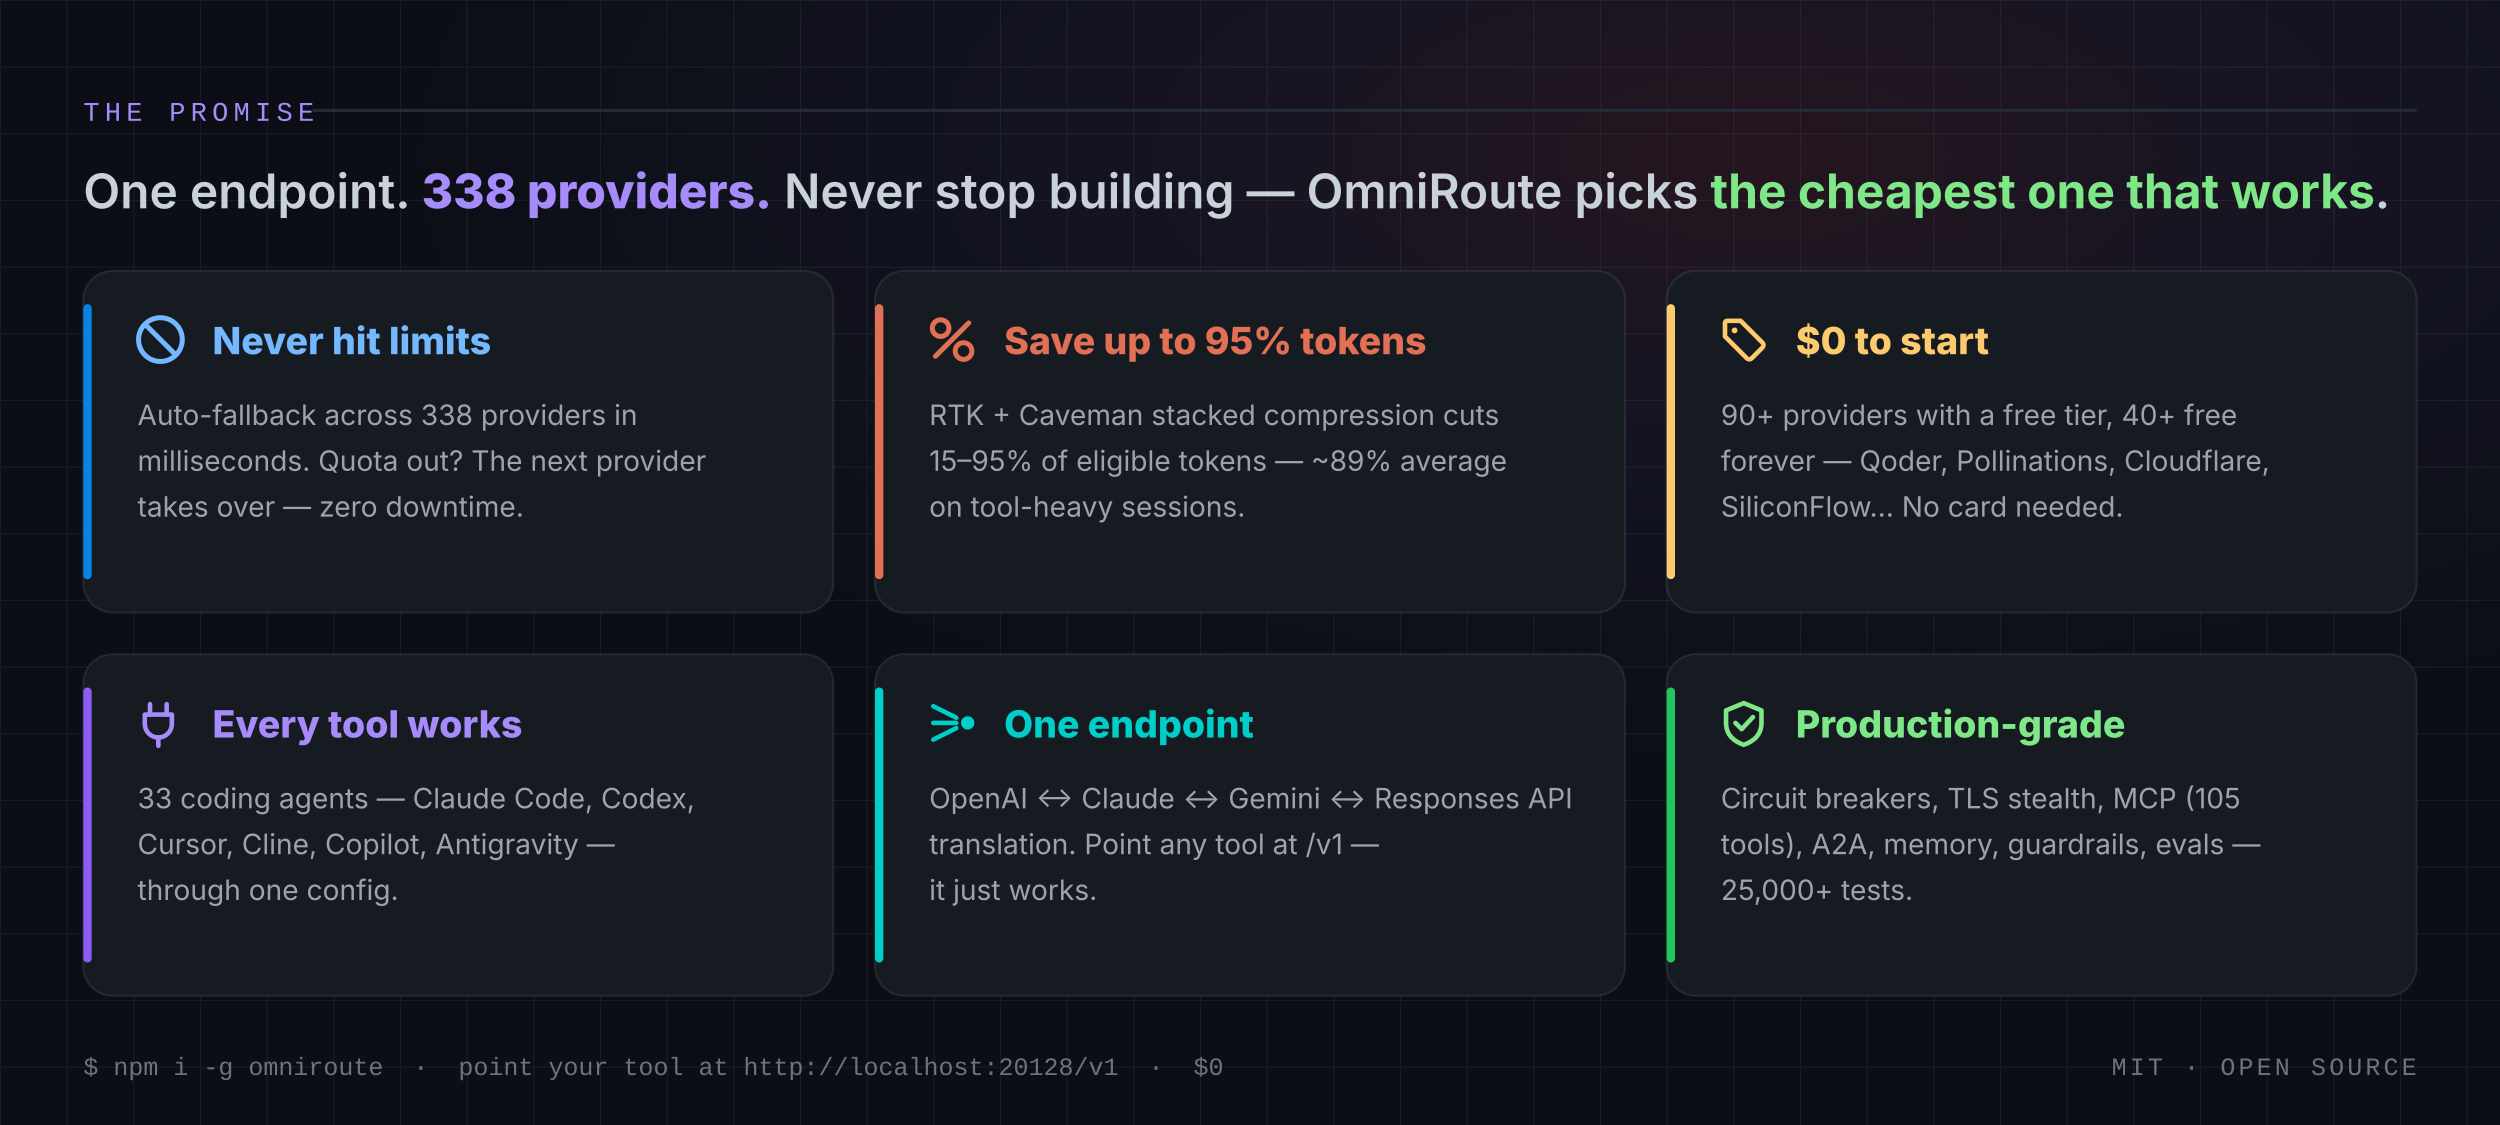
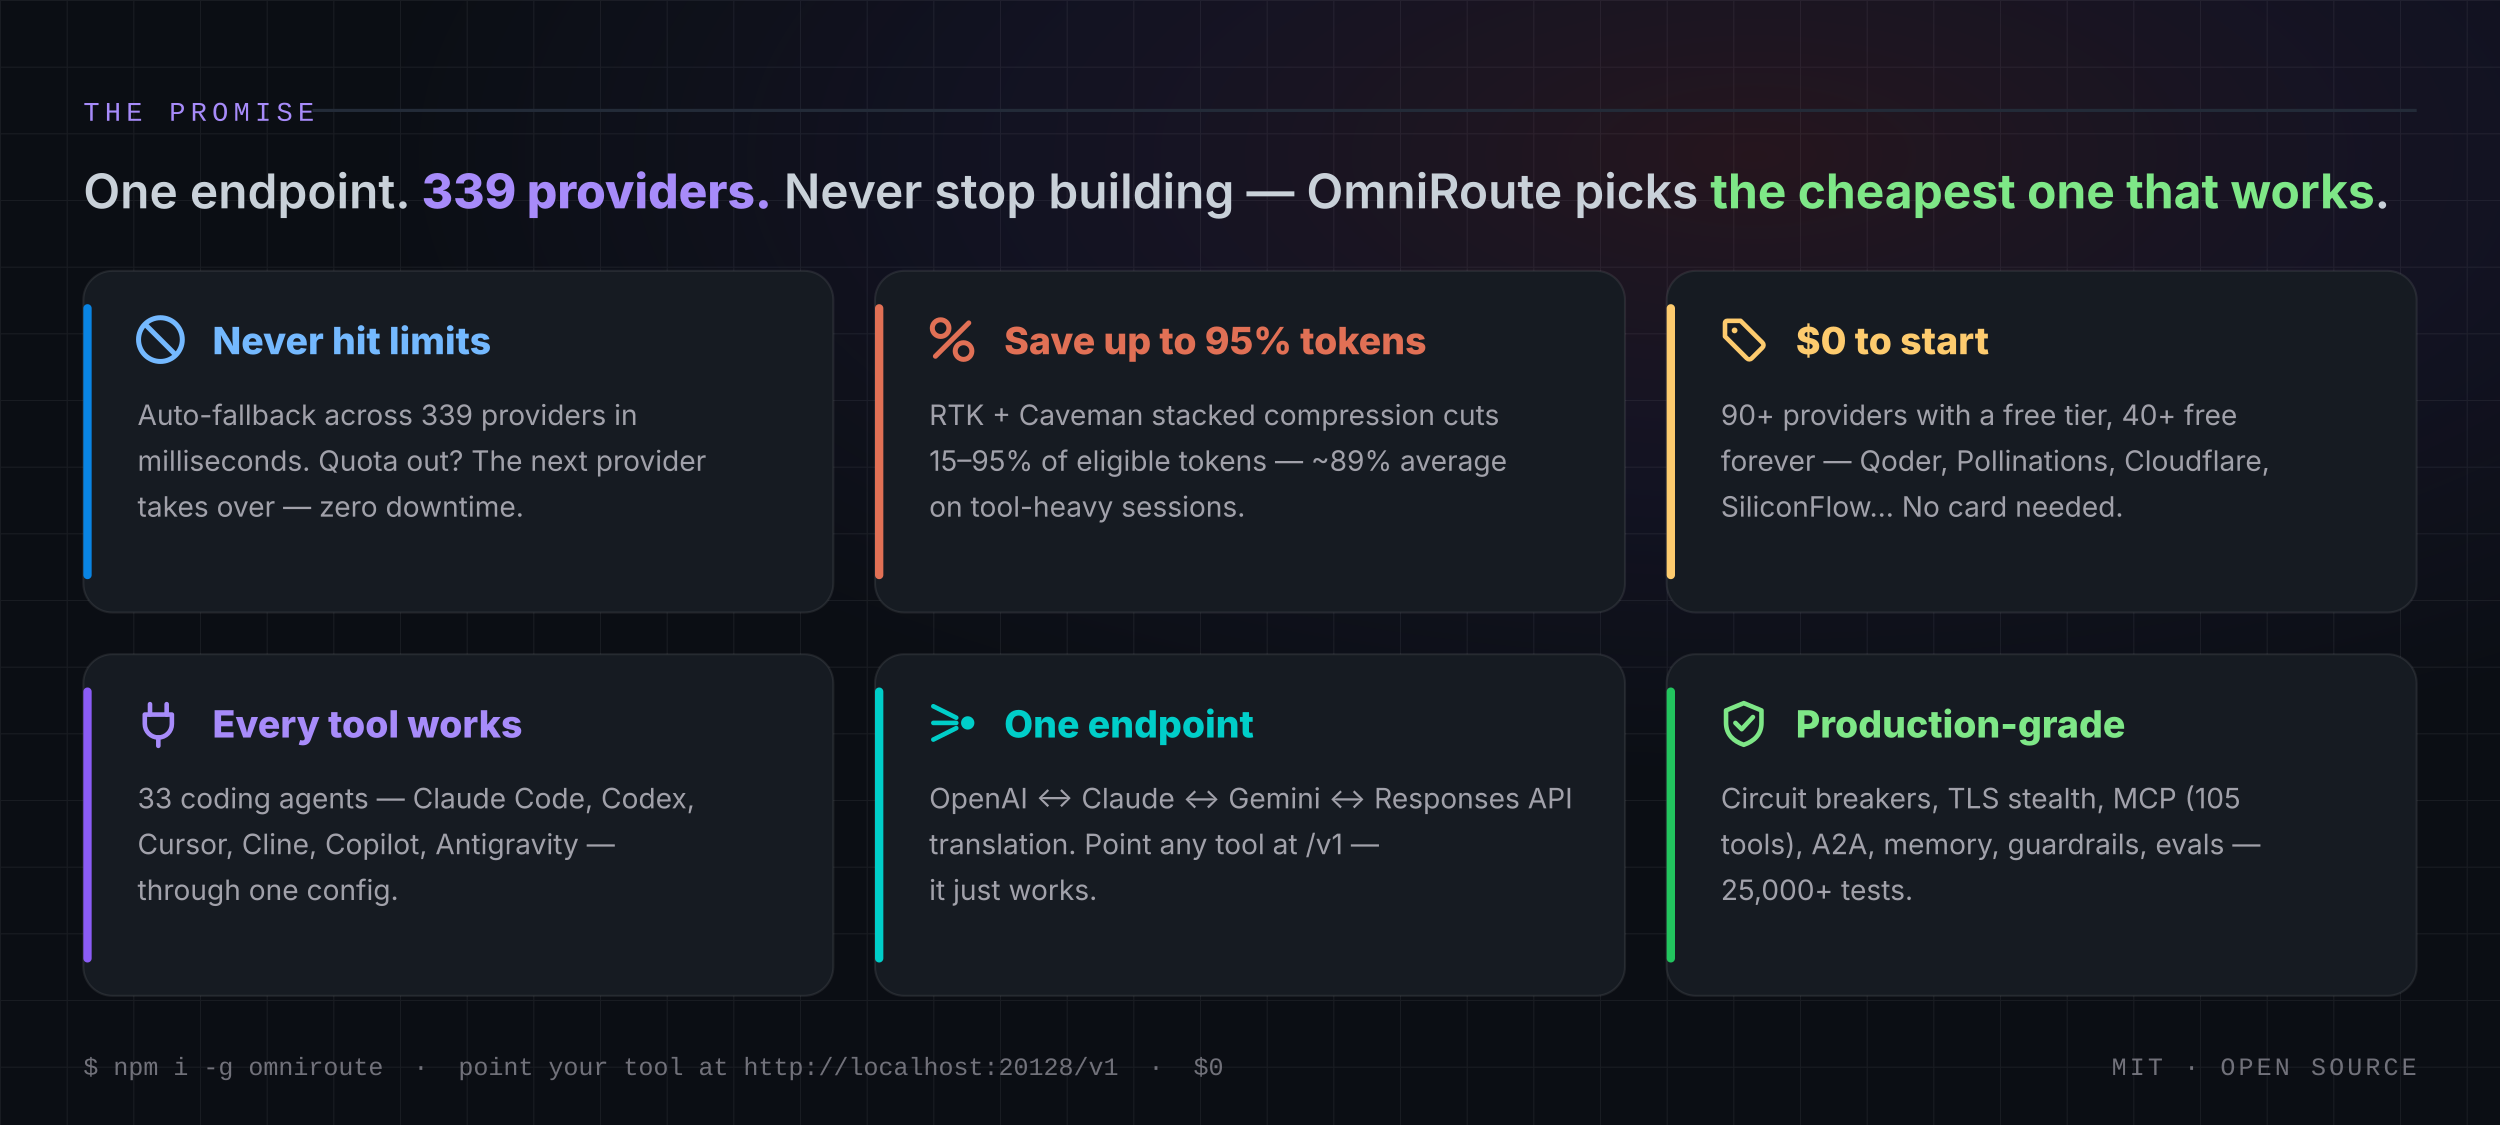
- <svg xmlns="http://www.w3.org/2000/svg" viewBox="0 0 1200 540" role="img" aria-label="The OmniRoute promise: one endpoint, 338 providers — never stop building, OmniRoute picks the cheapest one that works. Six pillars. Never hit limits: auto-fallback across 338 providers in milliseconds, quota out means the next provider takes over with zero downtime. Save up to 95 percent of tokens: RTK plus Caveman stacked compression cuts 15 to 95 percent of eligible tokens, about 89 percent average on tool-heavy sessions. Zero dollars to start: 90+ providers with a free tier, 40+ free forever — Qoder, Pollinations, Cloudflare, SiliconFlow — no card needed. Every tool works: 33 coding agents including Claude Code, Codex, Cursor, Cline, Copilot and Antigravity through one config. One endpoint: OpenAI, Claude, Gemini and Responses API translation — point any tool at /v1 and it just works. Production-grade: circuit breakers, TLS stealth, MCP with 105 tools, A2A, memory, guardrails, evals — 25,000+ tests.">
+ <svg xmlns="http://www.w3.org/2000/svg" viewBox="0 0 1200 540" role="img" aria-label="The OmniRoute promise: one endpoint, 339 providers — never stop building, OmniRoute picks the cheapest one that works. Six pillars. Never hit limits: auto-fallback across 339 providers in milliseconds, quota out means the next provider takes over with zero downtime. Save up to 95 percent of tokens: RTK plus Caveman stacked compression cuts 15 to 95 percent of eligible tokens, about 89 percent average on tool-heavy sessions. Zero dollars to start: 90+ providers with a free tier, 40+ free forever — Qoder, Pollinations, Cloudflare, SiliconFlow — no card needed. Every tool works: 33 coding agents including Claude Code, Codex, Cursor, Cline, Copilot and Antigravity through one config. One endpoint: OpenAI, Claude, Gemini and Responses API translation — point any tool at /v1 and it just works. Production-grade: circuit breakers, TLS stealth, MCP with 105 tools, A2A, memory, guardrails, evals — 25,000+ tests.">
  <defs>
    <pattern id="gridPaperP" width="32" height="32" patternUnits="userSpaceOnUse">
      <path d="M 32 0 L 0 0 0 32" fill="none" stroke="#ffffff" stroke-opacity="0.06" stroke-width="1" />
    </pattern>
    <radialGradient id="bgGlowP" cx="70%" cy="14%" r="55%">
      <stop offset="0%" stop-color="#e54d5e" stop-opacity="0.12" />
      <stop offset="55%" stop-color="#8b5cf6" stop-opacity="0.06" />
      <stop offset="100%" stop-color="#6366f1" stop-opacity="0" />
    </radialGradient>
  </defs>
  <rect width="1200" height="540" fill="#0b0e14" />
  <rect width="1200" height="540" fill="url(#gridPaperP)" />
  <rect width="1200" height="540" fill="url(#bgGlowP)" />
  <g>
    <text x="40" y="58" font-family="Consolas, 'Courier New', monospace" font-size="13" letter-spacing="2.5" fill="#a78bfa">THE PROMISE</text>
    <line x1="150" y1="53" x2="1160" y2="53" stroke="#232b38" stroke-width="1.5" />
  </g>
  <g>
-     <text x="40" y="100" font-family="Inter, 'Segoe UI', Arial, Helvetica, system-ui, sans-serif" font-size="23" font-weight="600" fill="#c9d1d9">One endpoint. <tspan fill="#a78bfa" font-weight="800">338 providers.</tspan> Never stop building — OmniRoute picks <tspan fill="#7ee787" font-weight="700">the cheapest one that works</tspan>.</text>
+     <text x="40" y="100" font-family="Inter, 'Segoe UI', Arial, Helvetica, system-ui, sans-serif" font-size="23" font-weight="600" fill="#c9d1d9">One endpoint. <tspan fill="#a78bfa" font-weight="800">339 providers.</tspan> Never stop building — OmniRoute picks <tspan fill="#7ee787" font-weight="700">the cheapest one that works</tspan>.</text>
  </g>
  <g font-family="Inter, 'Segoe UI', Arial, Helvetica, system-ui, sans-serif">
    <g>
      <rect x="40" y="130" width="360" height="164" rx="14" fill="#161b22" stroke="#ffffff" stroke-opacity="0.08" stroke-width="1" />
      <rect x="40" y="130" width="360" height="164" rx="14" fill="none" stroke="#74b9ff" stroke-width="1.5" opacity="0">
        <animate attributeName="opacity" values="0;0.9;0;0" keyTimes="0;0.055;0.12;1" dur="12s" begin="3s" repeatCount="indefinite" />
      </rect>
      <rect x="40" y="146" width="4" height="132" rx="2" fill="#0984e3" />
      <g transform="translate(66,152)" stroke="#74b9ff" stroke-width="2.4" fill="none" stroke-linecap="round">
        <circle cx="11" cy="11" r="10.5" />
        <line x1="3.9" y1="3.9" x2="18.1" y2="18.1" />
      </g>
      <text x="102" y="170" font-size="18" font-weight="800" fill="#74b9ff">Never hit limits</text>
-       <text x="66" y="204" font-size="13.5" fill="#a1a1aa">Auto-fallback across 338 providers in</text>
+       <text x="66" y="204" font-size="13.5" fill="#a1a1aa">Auto-fallback across 339 providers in</text>
      <text x="66" y="226" font-size="13.5" fill="#a1a1aa">milliseconds. Quota out? The next provider</text>
      <text x="66" y="248" font-size="13.5" fill="#a1a1aa">takes over — zero downtime.</text>
    </g>
    <g>
      <rect x="420" y="130" width="360" height="164" rx="14" fill="#161b22" stroke="#ffffff" stroke-opacity="0.08" stroke-width="1" />
      <rect x="420" y="130" width="360" height="164" rx="14" fill="none" stroke="#e17055" stroke-width="1.5" opacity="0">
        <animate attributeName="opacity" values="0;0;0.9;0;0" keyTimes="0;0.167;0.222;0.287;1" dur="12s" begin="3s" repeatCount="indefinite" />
      </rect>
      <rect x="420" y="146" width="4" height="132" rx="2" fill="#e17055" />
      <g transform="translate(446,152)" stroke="#e17055" stroke-width="2.4" fill="none" stroke-linecap="round">
        <circle cx="5.5" cy="5.5" r="4" />
        <circle cx="16.5" cy="16.5" r="4" />
        <line x1="19" y1="3" x2="3" y2="19" />
      </g>
      <text x="482" y="170" font-size="18" font-weight="800" fill="#e17055">Save up to 95% tokens</text>
      <text x="446" y="204" font-size="13.5" fill="#a1a1aa">RTK + Caveman stacked compression cuts</text>
      <text x="446" y="226" font-size="13.5" fill="#a1a1aa">15–95% of eligible tokens — ~89% average</text>
      <text x="446" y="248" font-size="13.5" fill="#a1a1aa">on tool-heavy sessions.</text>
    </g>
    <g>
      <rect x="800" y="130" width="360" height="164" rx="14" fill="#161b22" stroke="#ffffff" stroke-opacity="0.08" stroke-width="1" />
      <rect x="800" y="130" width="360" height="164" rx="14" fill="none" stroke="#fdcb6e" stroke-width="1.5" opacity="0">
        <animate attributeName="opacity" values="0;0;0.9;0;0" keyTimes="0;0.334;0.389;0.454;1" dur="12s" begin="3s" repeatCount="indefinite" />
      </rect>
      <rect x="800" y="146" width="4" height="132" rx="2" fill="#fdcb6e" />
      <g transform="translate(826,152)" stroke="#fdcb6e" stroke-width="2.2" fill="none" stroke-linecap="round" stroke-linejoin="round">
        <path d="M 2,9.5 L 2,3 A 1,1 0 0 1 3,2 L 9.5,2 L 20,12.5 A 1.6,1.6 0 0 1 20,14.8 L 14.8,20 A 1.6,1.6 0 0 1 12.5,20 Z" />
        <circle cx="6.6" cy="6.6" r="1.4" fill="#fdcb6e" stroke="none" />
      </g>
      <text x="862" y="170" font-size="18" font-weight="800" fill="#fdcb6e">$0 to start</text>
      <text x="826" y="204" font-size="13.5" fill="#a1a1aa">90+ providers with a free tier, 40+ free</text>
      <text x="826" y="226" font-size="13.5" fill="#a1a1aa">forever — Qoder, Pollinations, Cloudflare,</text>
      <text x="826" y="248" font-size="13.5" fill="#a1a1aa">SiliconFlow… No card needed.</text>
    </g>
    <g>
      <rect x="40" y="314" width="360" height="164" rx="14" fill="#161b22" stroke="#ffffff" stroke-opacity="0.08" stroke-width="1" />
      <rect x="40" y="314" width="360" height="164" rx="14" fill="none" stroke="#a78bfa" stroke-width="1.5" opacity="0">
        <animate attributeName="opacity" values="0;0;0.9;0;0" keyTimes="0;0.5;0.555;0.62;1" dur="12s" begin="3s" repeatCount="indefinite" />
      </rect>
      <rect x="40" y="330" width="4" height="132" rx="2" fill="#8b5cf6" />
      <g transform="translate(66,336)" stroke="#a78bfa" stroke-width="2.2" fill="none" stroke-linecap="round" stroke-linejoin="round">
        <path d="M 6,2 L 6,7 M 14,2 L 14,7" />
        <path d="M 3.5,7 L 16.5,7 L 16.5,11.5 A 6.5,6.5 0 0 1 10,18 A 6.5,6.5 0 0 1 3.5,11.5 Z" />
        <path d="M 10,18 L 10,22" />
      </g>
      <text x="102" y="354" font-size="18" font-weight="800" fill="#a78bfa">Every tool works</text>
      <text x="66" y="388" font-size="13.5" fill="#a1a1aa">33 coding agents — Claude Code, Codex,</text>
      <text x="66" y="410" font-size="13.5" fill="#a1a1aa">Cursor, Cline, Copilot, Antigravity —</text>
      <text x="66" y="432" font-size="13.5" fill="#a1a1aa">through one config.</text>
    </g>
    <g>
      <rect x="420" y="314" width="360" height="164" rx="14" fill="#161b22" stroke="#ffffff" stroke-opacity="0.08" stroke-width="1" />
      <rect x="420" y="314" width="360" height="164" rx="14" fill="none" stroke="#00cec9" stroke-width="1.5" opacity="0">
        <animate attributeName="opacity" values="0;0;0.9;0;0" keyTimes="0;0.667;0.722;0.787;1" dur="12s" begin="3s" repeatCount="indefinite" />
      </rect>
      <rect x="420" y="330" width="4" height="132" rx="2" fill="#00cec9" />
      <g transform="translate(446,336)" stroke="#00cec9" stroke-width="2.2" fill="none" stroke-linecap="round">
        <path d="M 2,3 L 13,8.5 M 2,11 L 13,11 M 2,19 L 13,13.5" />
        <circle cx="18.5" cy="11" r="3.2" fill="#00cec9" stroke="none" />
      </g>
      <text x="482" y="354" font-size="18" font-weight="800" fill="#00cec9">One endpoint</text>
      <text x="446" y="388" font-size="13.5" fill="#a1a1aa">OpenAI ↔ Claude ↔ Gemini ↔ Responses API</text>
      <text x="446" y="410" font-size="13.5" fill="#a1a1aa">translation. Point any tool at /v1 —</text>
      <text x="446" y="432" font-size="13.5" fill="#a1a1aa">it just works.</text>
    </g>
    <g>
      <rect x="800" y="314" width="360" height="164" rx="14" fill="#161b22" stroke="#ffffff" stroke-opacity="0.08" stroke-width="1" />
      <rect x="800" y="314" width="360" height="164" rx="14" fill="none" stroke="#7ee787" stroke-width="1.5" opacity="0">
        <animate attributeName="opacity" values="0;0;0.9;0;0" keyTimes="0;0.834;0.889;0.954;1" dur="12s" begin="3s" repeatCount="indefinite" />
      </rect>
      <rect x="800" y="330" width="4" height="132" rx="2" fill="#22c55e" />
      <g transform="translate(826,336)" stroke="#7ee787" stroke-width="2.2" fill="none" stroke-linecap="round" stroke-linejoin="round">
        <path d="M 11,1.5 L 19.5,5 L 19.5,11 C 19.5,16.5 16,19.8 11,21.5 C 6,19.8 2.5,16.5 2.5,11 L 2.5,5 Z" />
        <path d="M 7,11 L 10,14 L 15.4,8.2" />
      </g>
      <text x="862" y="354" font-size="18" font-weight="800" fill="#7ee787">Production-grade</text>
      <text x="826" y="388" font-size="13.5" fill="#a1a1aa">Circuit breakers, TLS stealth, MCP (105</text>
      <text x="826" y="410" font-size="13.5" fill="#a1a1aa">tools), A2A, memory, guardrails, evals —</text>
      <text x="826" y="432" font-size="13.5" fill="#a1a1aa">25,000+ tests.</text>
    </g>
  </g>
  <g>
    <text x="40" y="516" font-family="Consolas, 'Courier New', monospace" font-size="12" fill="#71717a">$ npm i -g omniroute  ·  point your tool at http://localhost:20128/v1  ·  $0</text>
    <text x="1160" y="516" text-anchor="end" font-family="Consolas, 'Courier New', monospace" font-size="12" letter-spacing="1.5" fill="#71717a">MIT · OPEN SOURCE</text>
  </g>
</svg>
